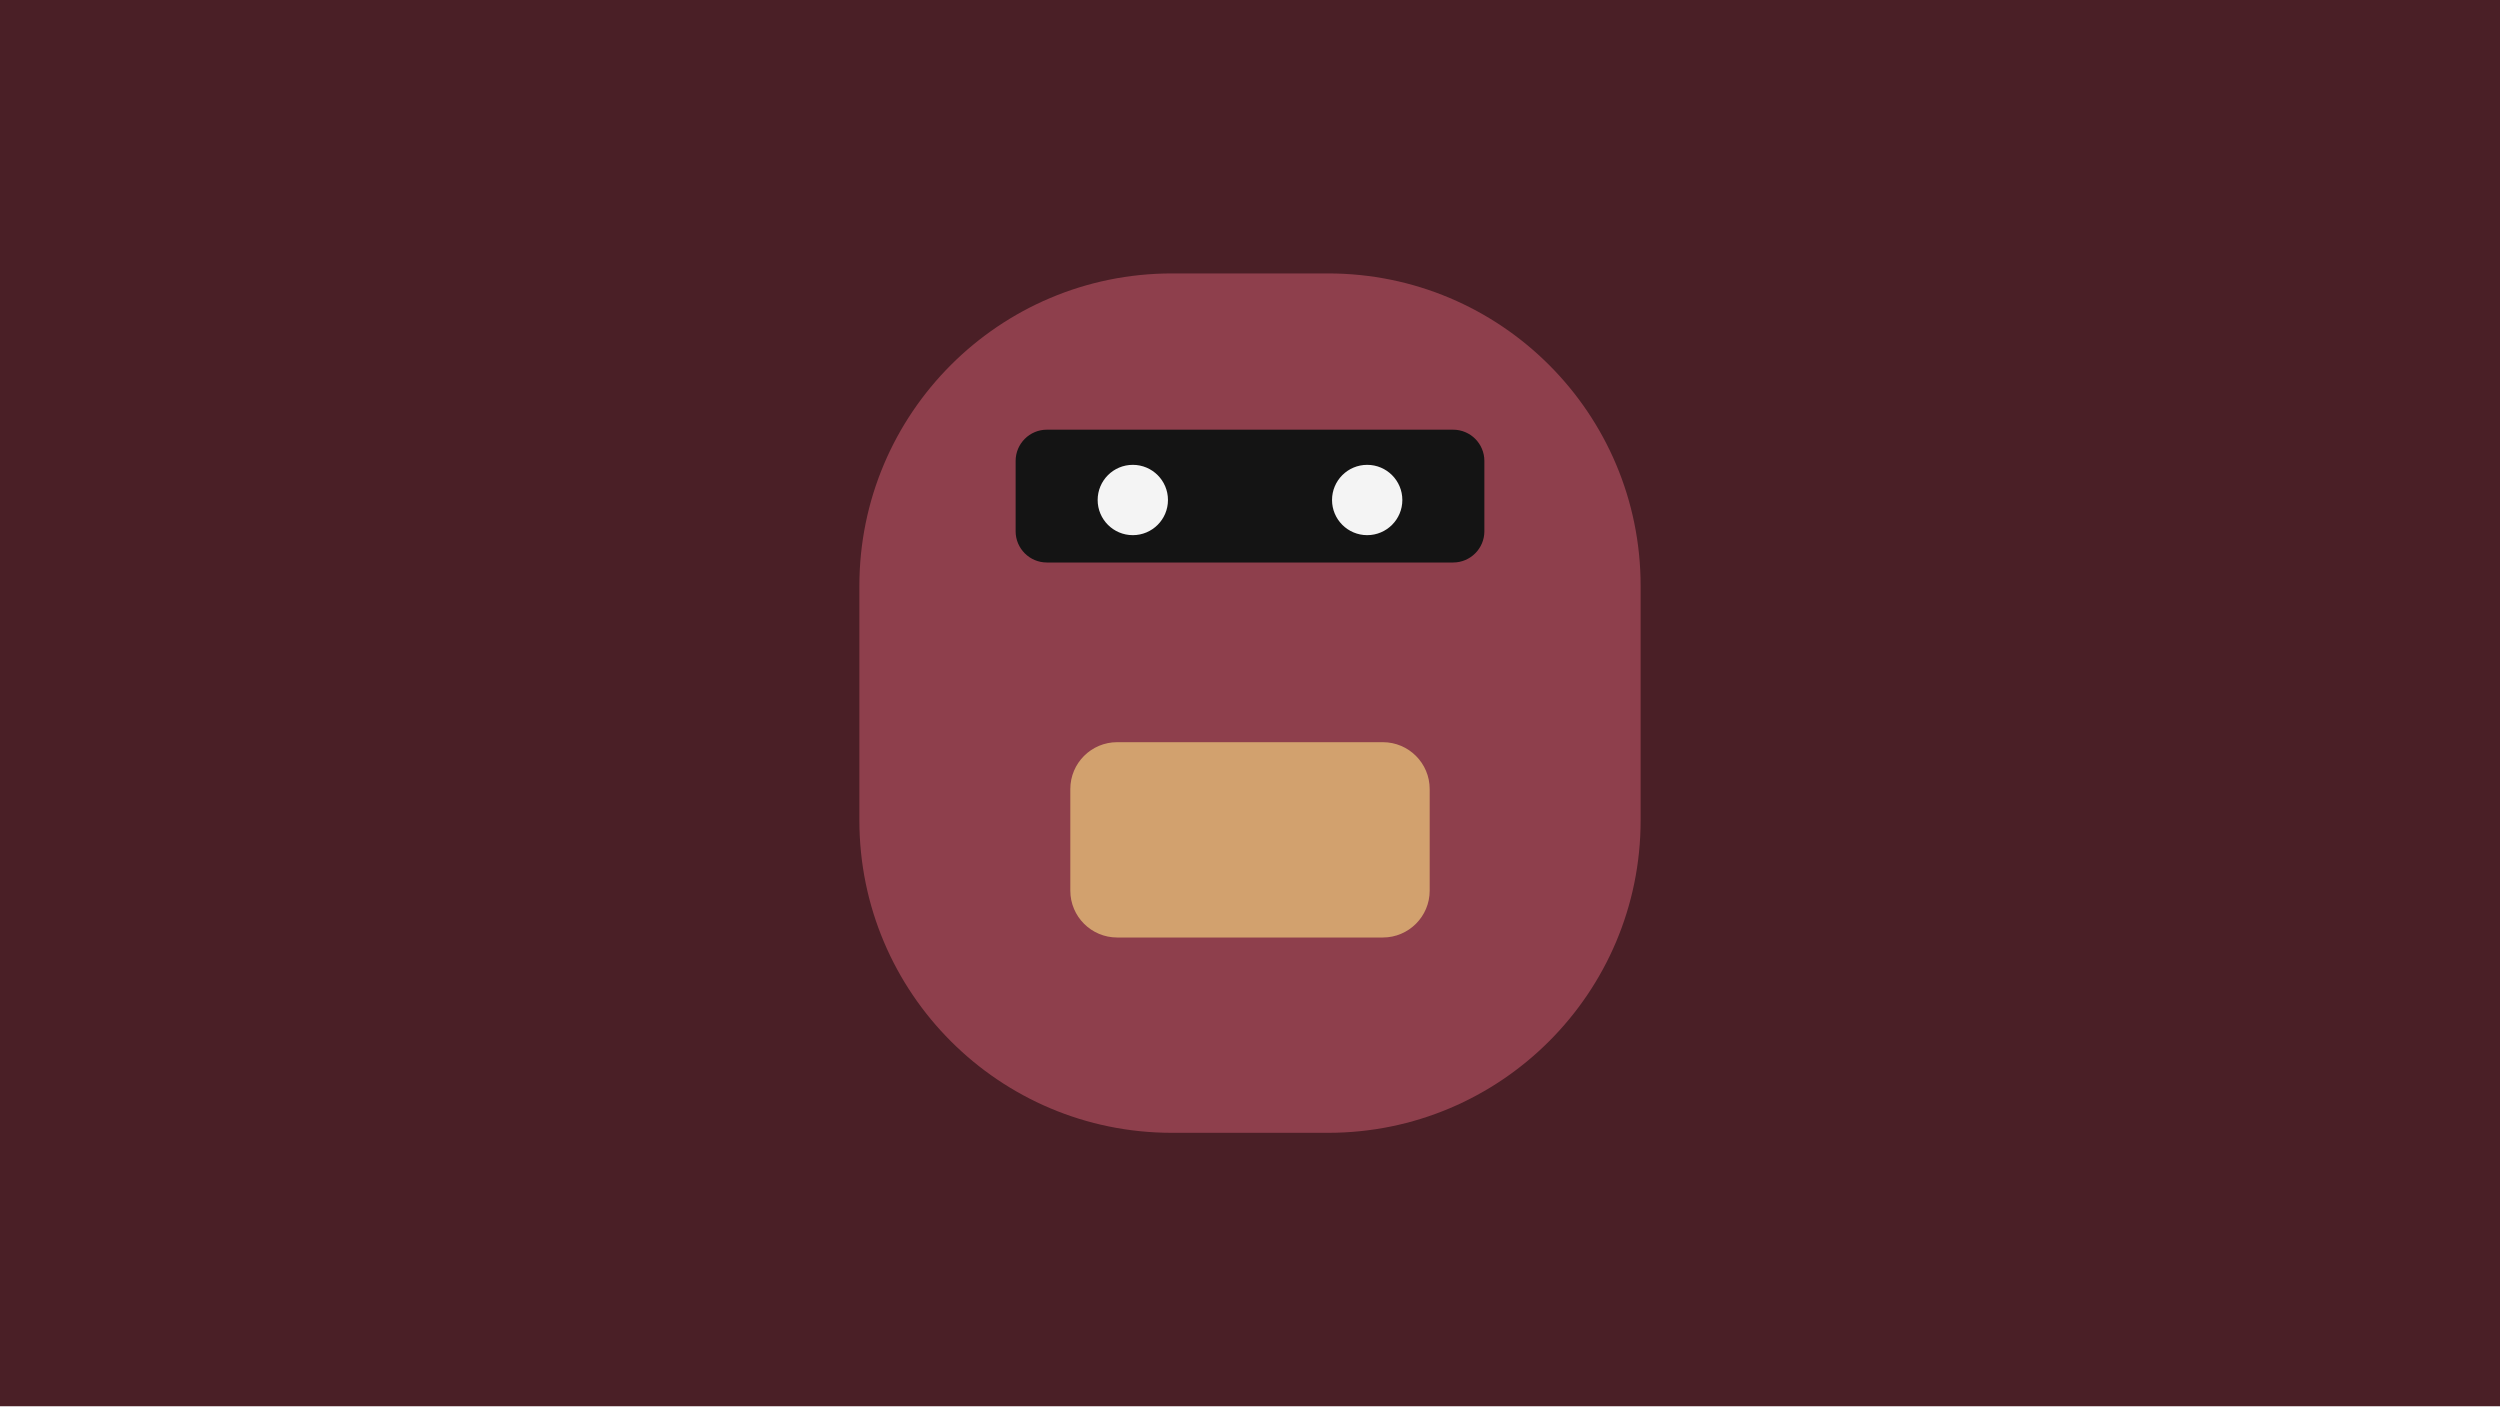
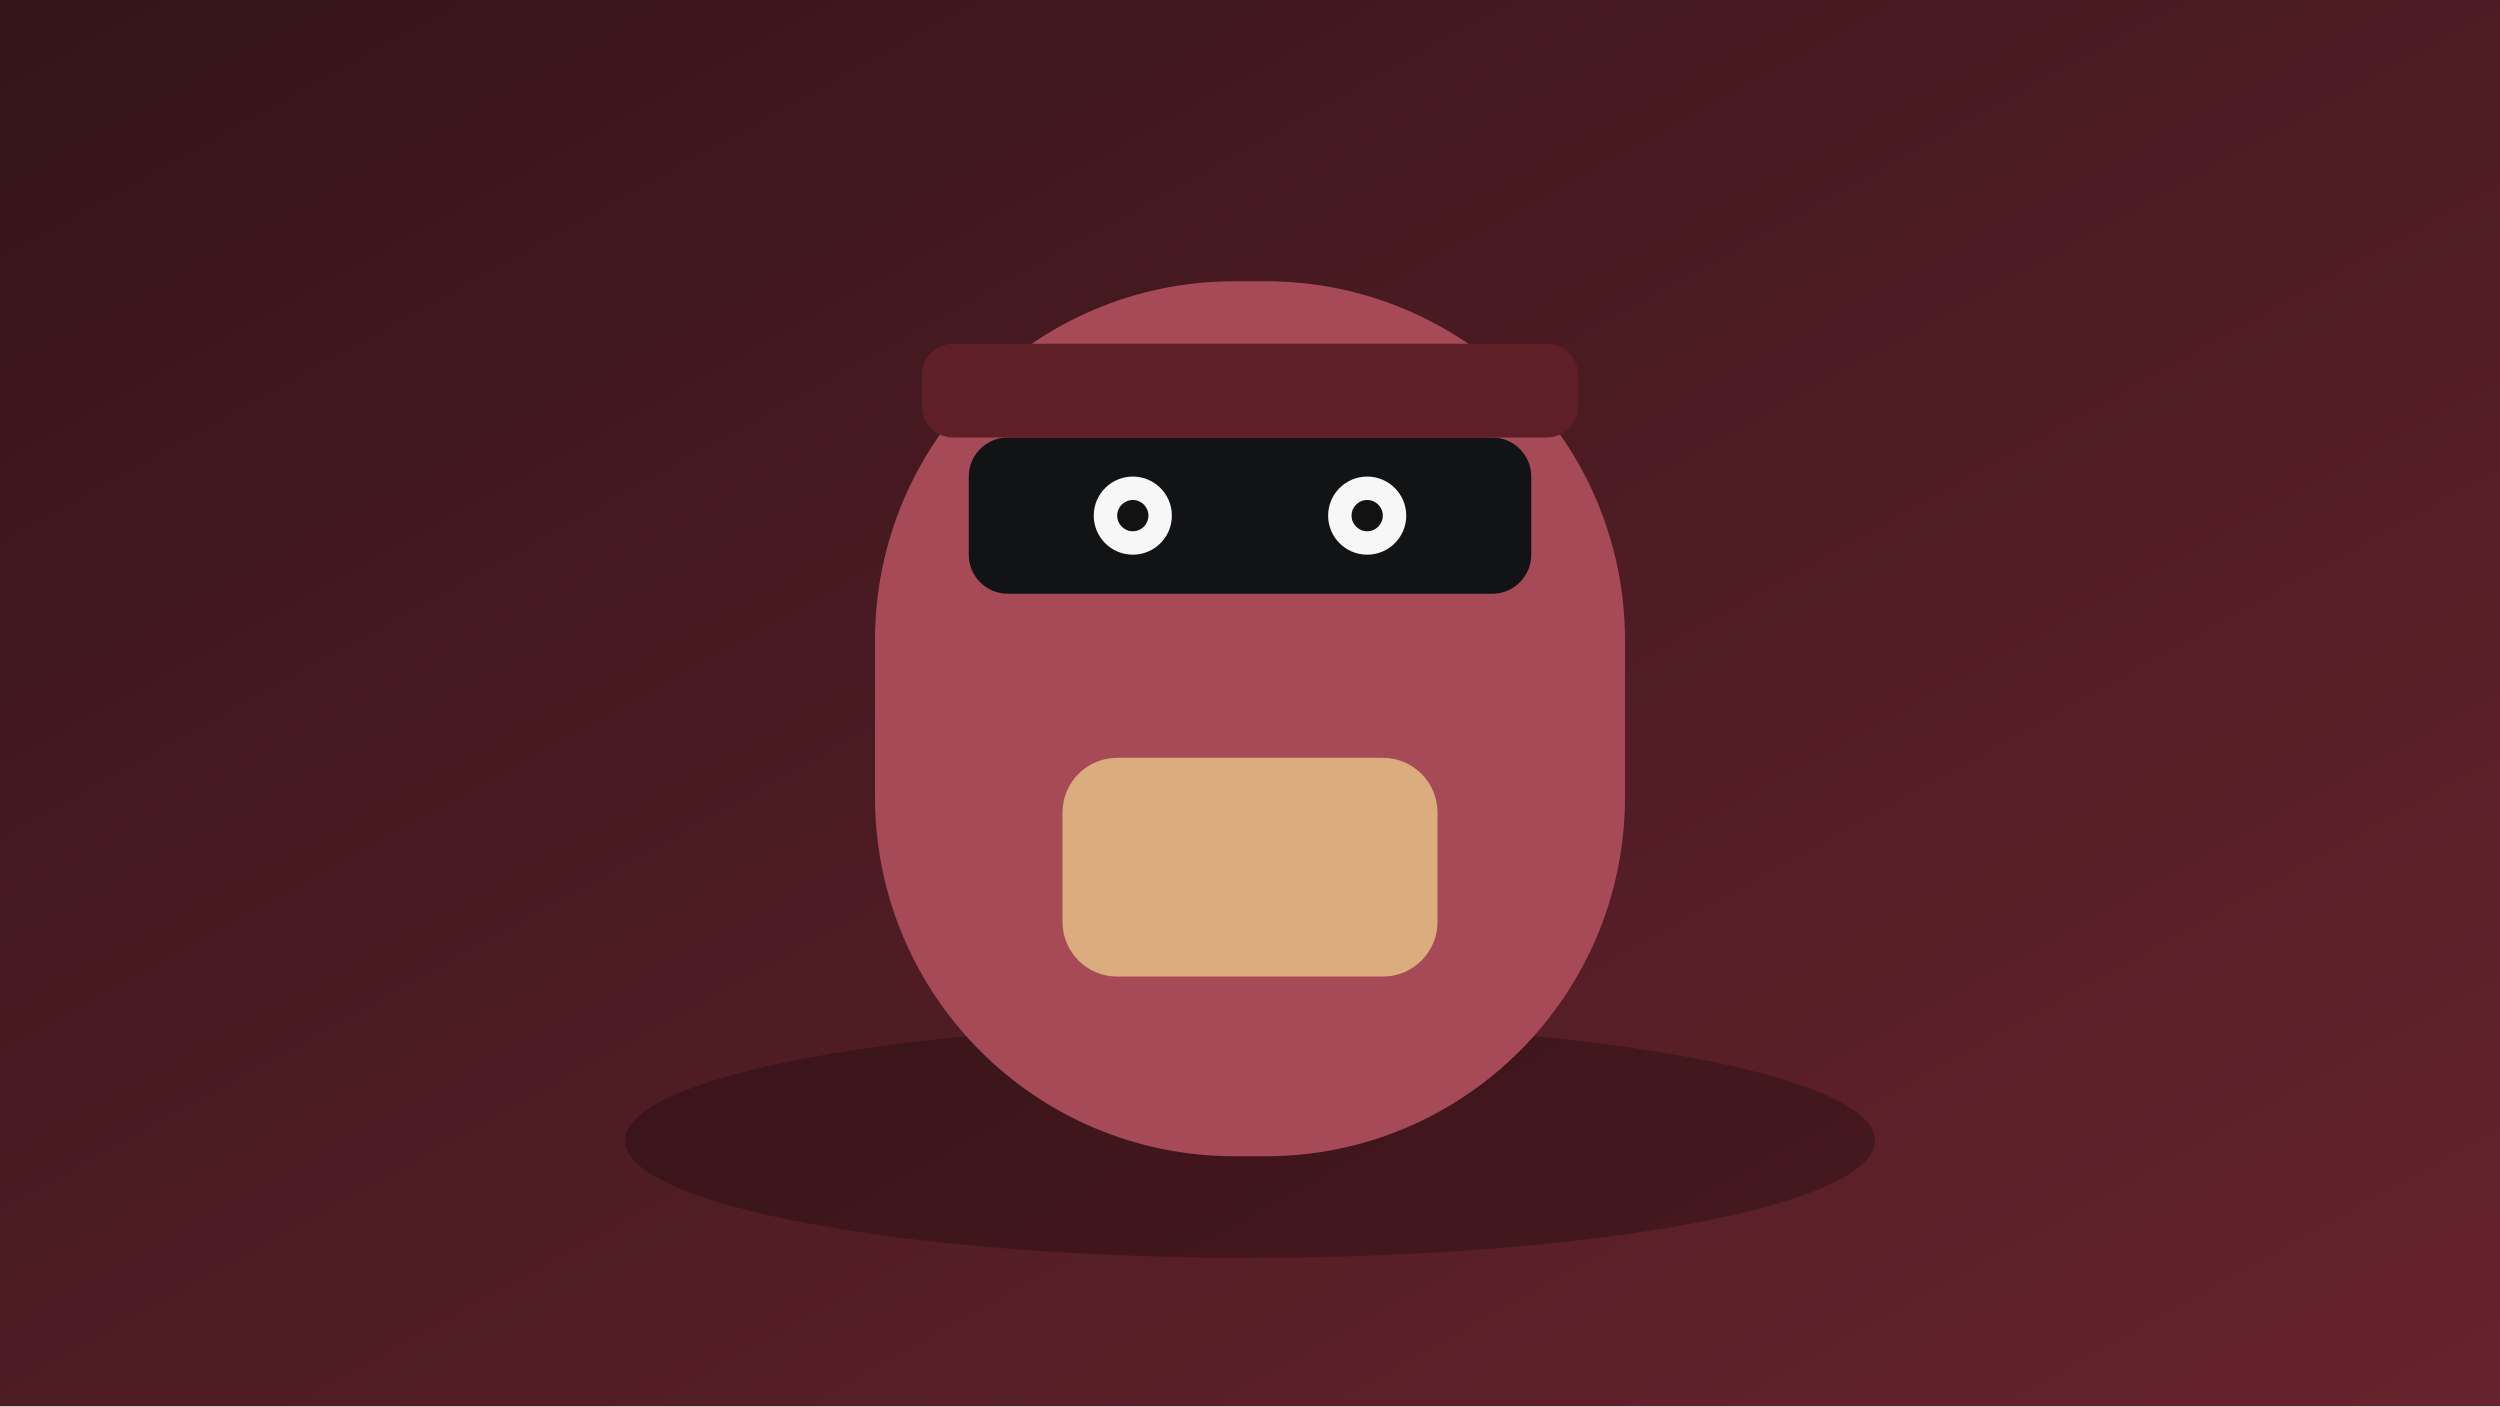
<svg xmlns="http://www.w3.org/2000/svg" width="640" height="360" viewBox="0 0 640 360">
-   <rect width="640" height="360" fill="#4a1f26" />
-   <rect x="220" y="70" width="200" height="220" rx="80" fill="#8e3f4c" />
-   <rect x="260" y="110" width="120" height="34" rx="8" fill="#141414" />
-   <circle cx="290" cy="128" r="9" fill="#f4f4f4" />
-   <circle cx="350" cy="128" r="9" fill="#f4f4f4" />
-   <rect x="274" y="190" width="92" height="50" rx="12" fill="#d2a16e" />
+   <defs>
+     <linearGradient id="bg" x1="0" y1="0" x2="1" y2="1">
+       <stop offset="0%" stop-color="#351419" />
+       <stop offset="100%" stop-color="#66232d" />
+     </linearGradient>
+   </defs>
+   <rect width="640" height="360" fill="url(#bg)" />
+   <ellipse cx="320" cy="292" rx="160" ry="30" fill="rgba(0,0,0,0.25)" />
+   <rect x="224" y="72" width="192" height="224" rx="92" fill="#a64a58" />
+   <rect x="248" y="112" width="144" height="40" rx="10" fill="#111315" />
+   <circle cx="290" cy="132" r="10" fill="#f7f7f7" />
+   <circle cx="350" cy="132" r="10" fill="#f7f7f7" />
+   <circle cx="290" cy="132" r="4" fill="#121212" />
+   <circle cx="350" cy="132" r="4" fill="#121212" />
+   <rect x="272" y="194" width="96" height="56" rx="14" fill="#dbac7d" />
+   <rect x="236" y="88" width="168" height="24" rx="8" fill="#5f1f27" />
</svg>
